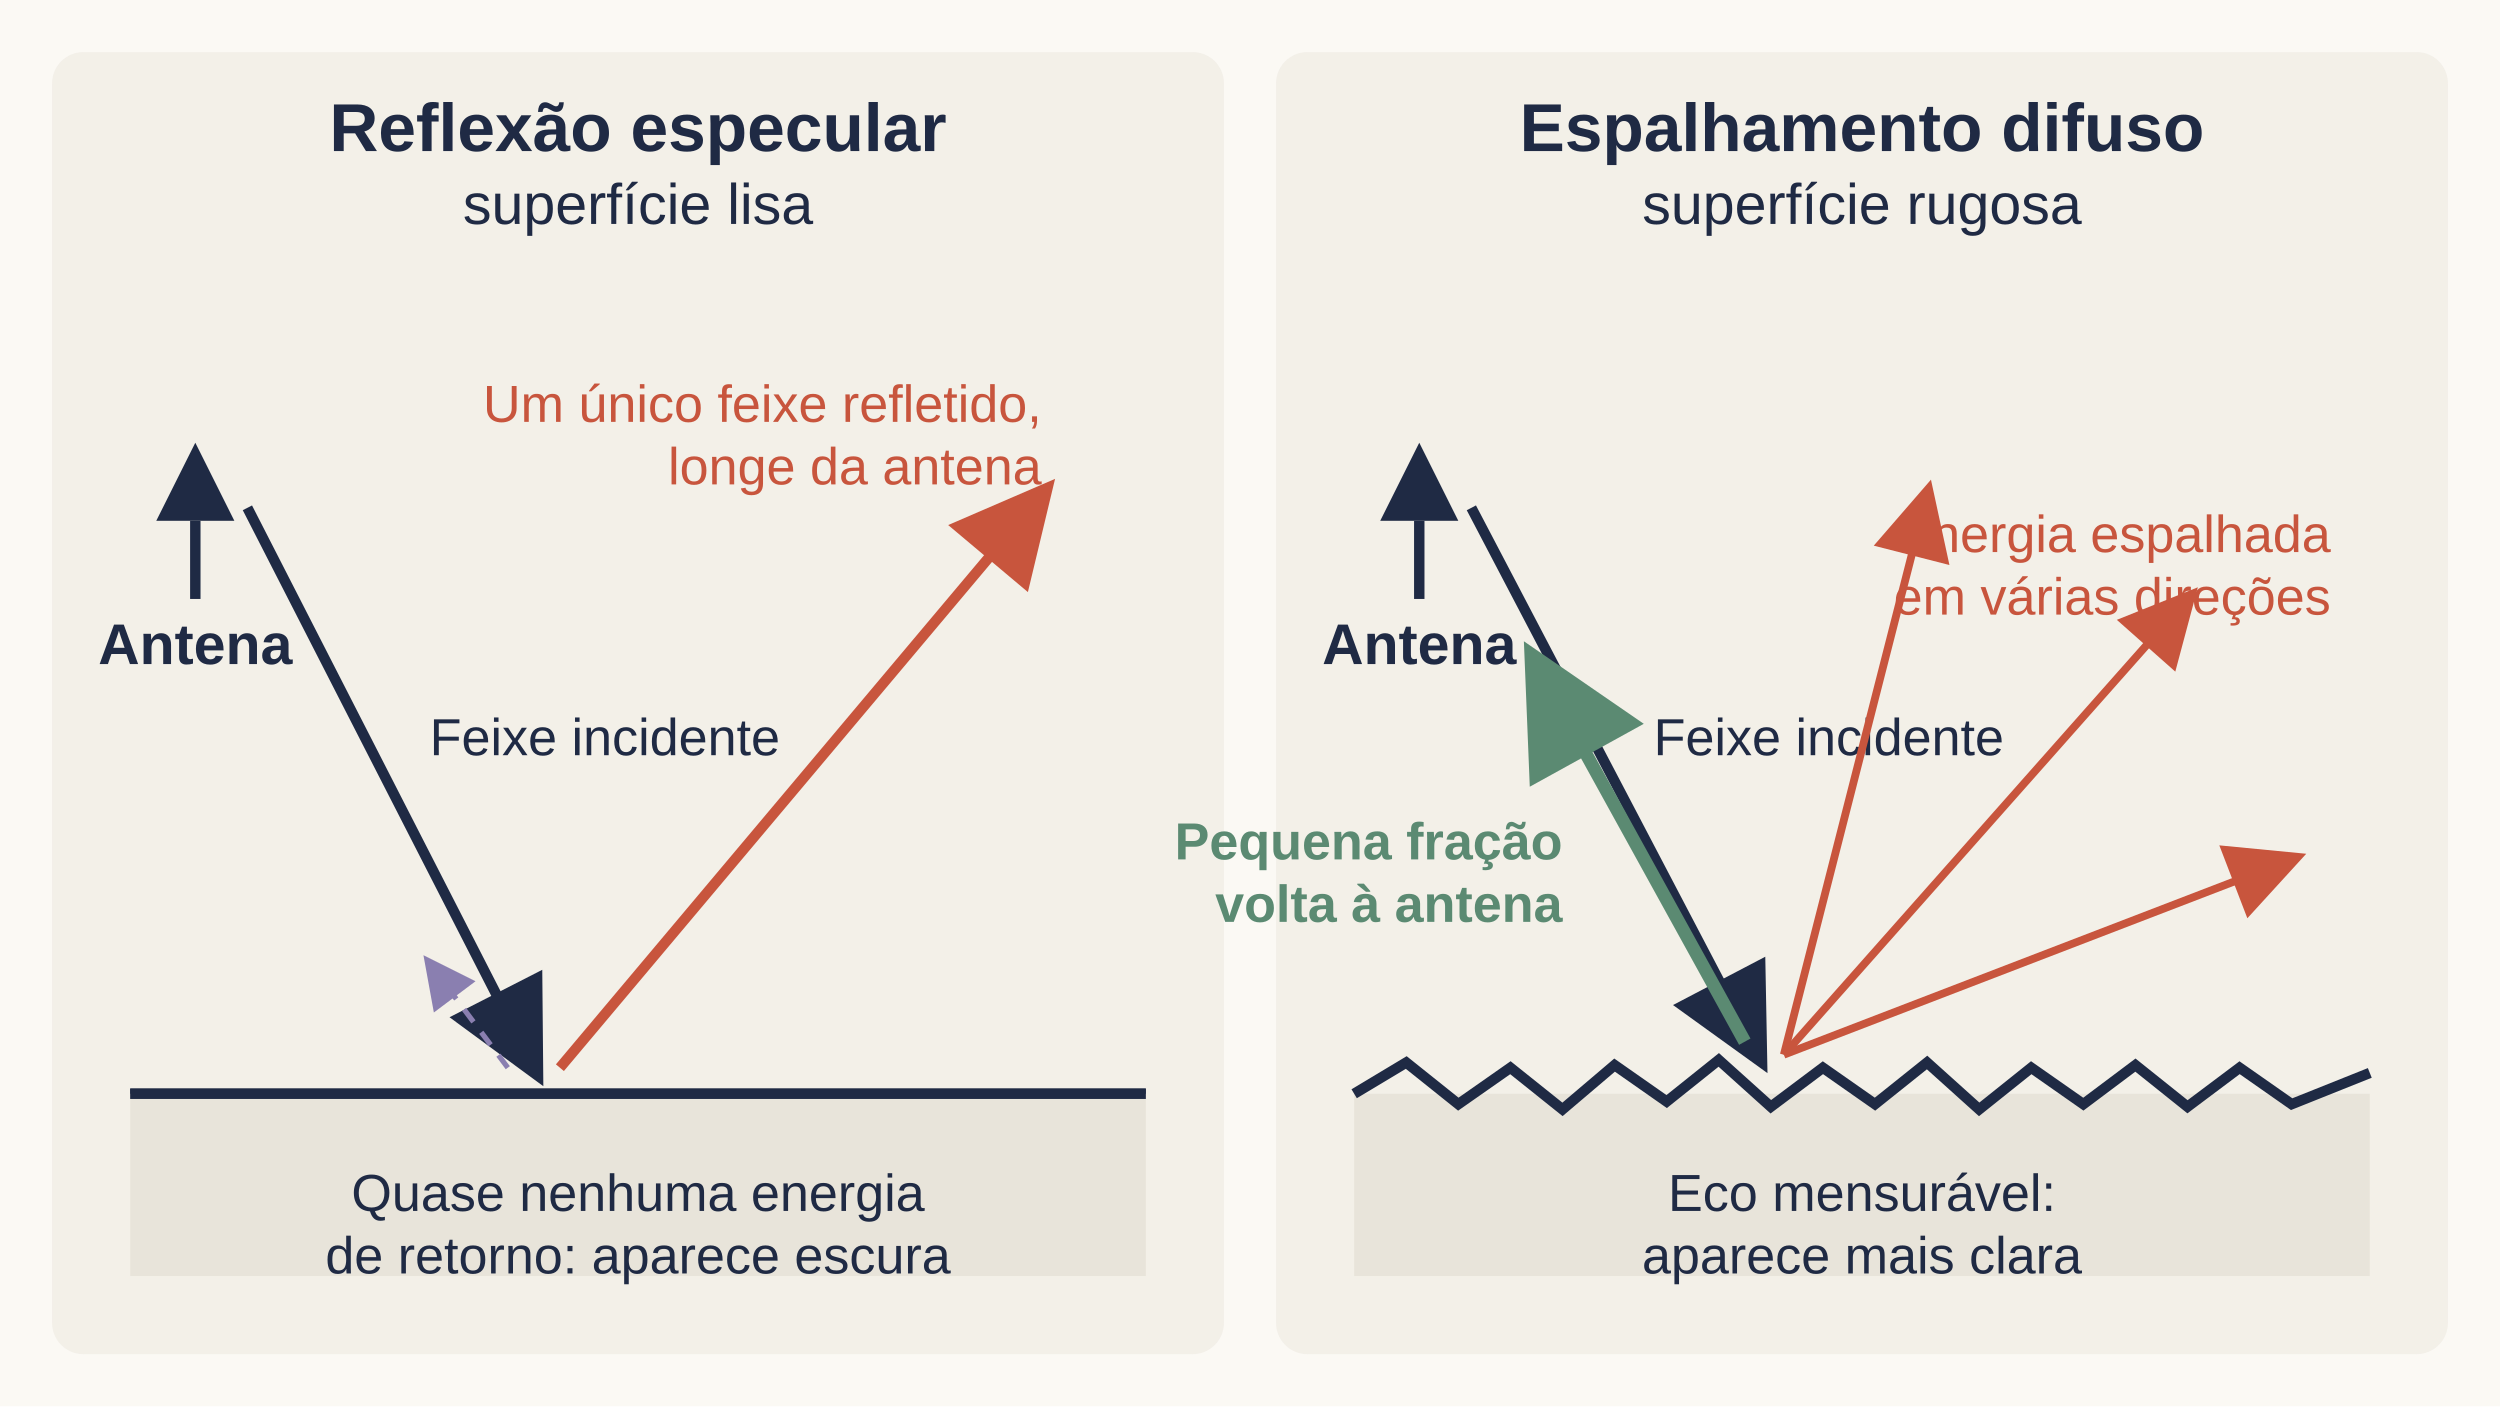
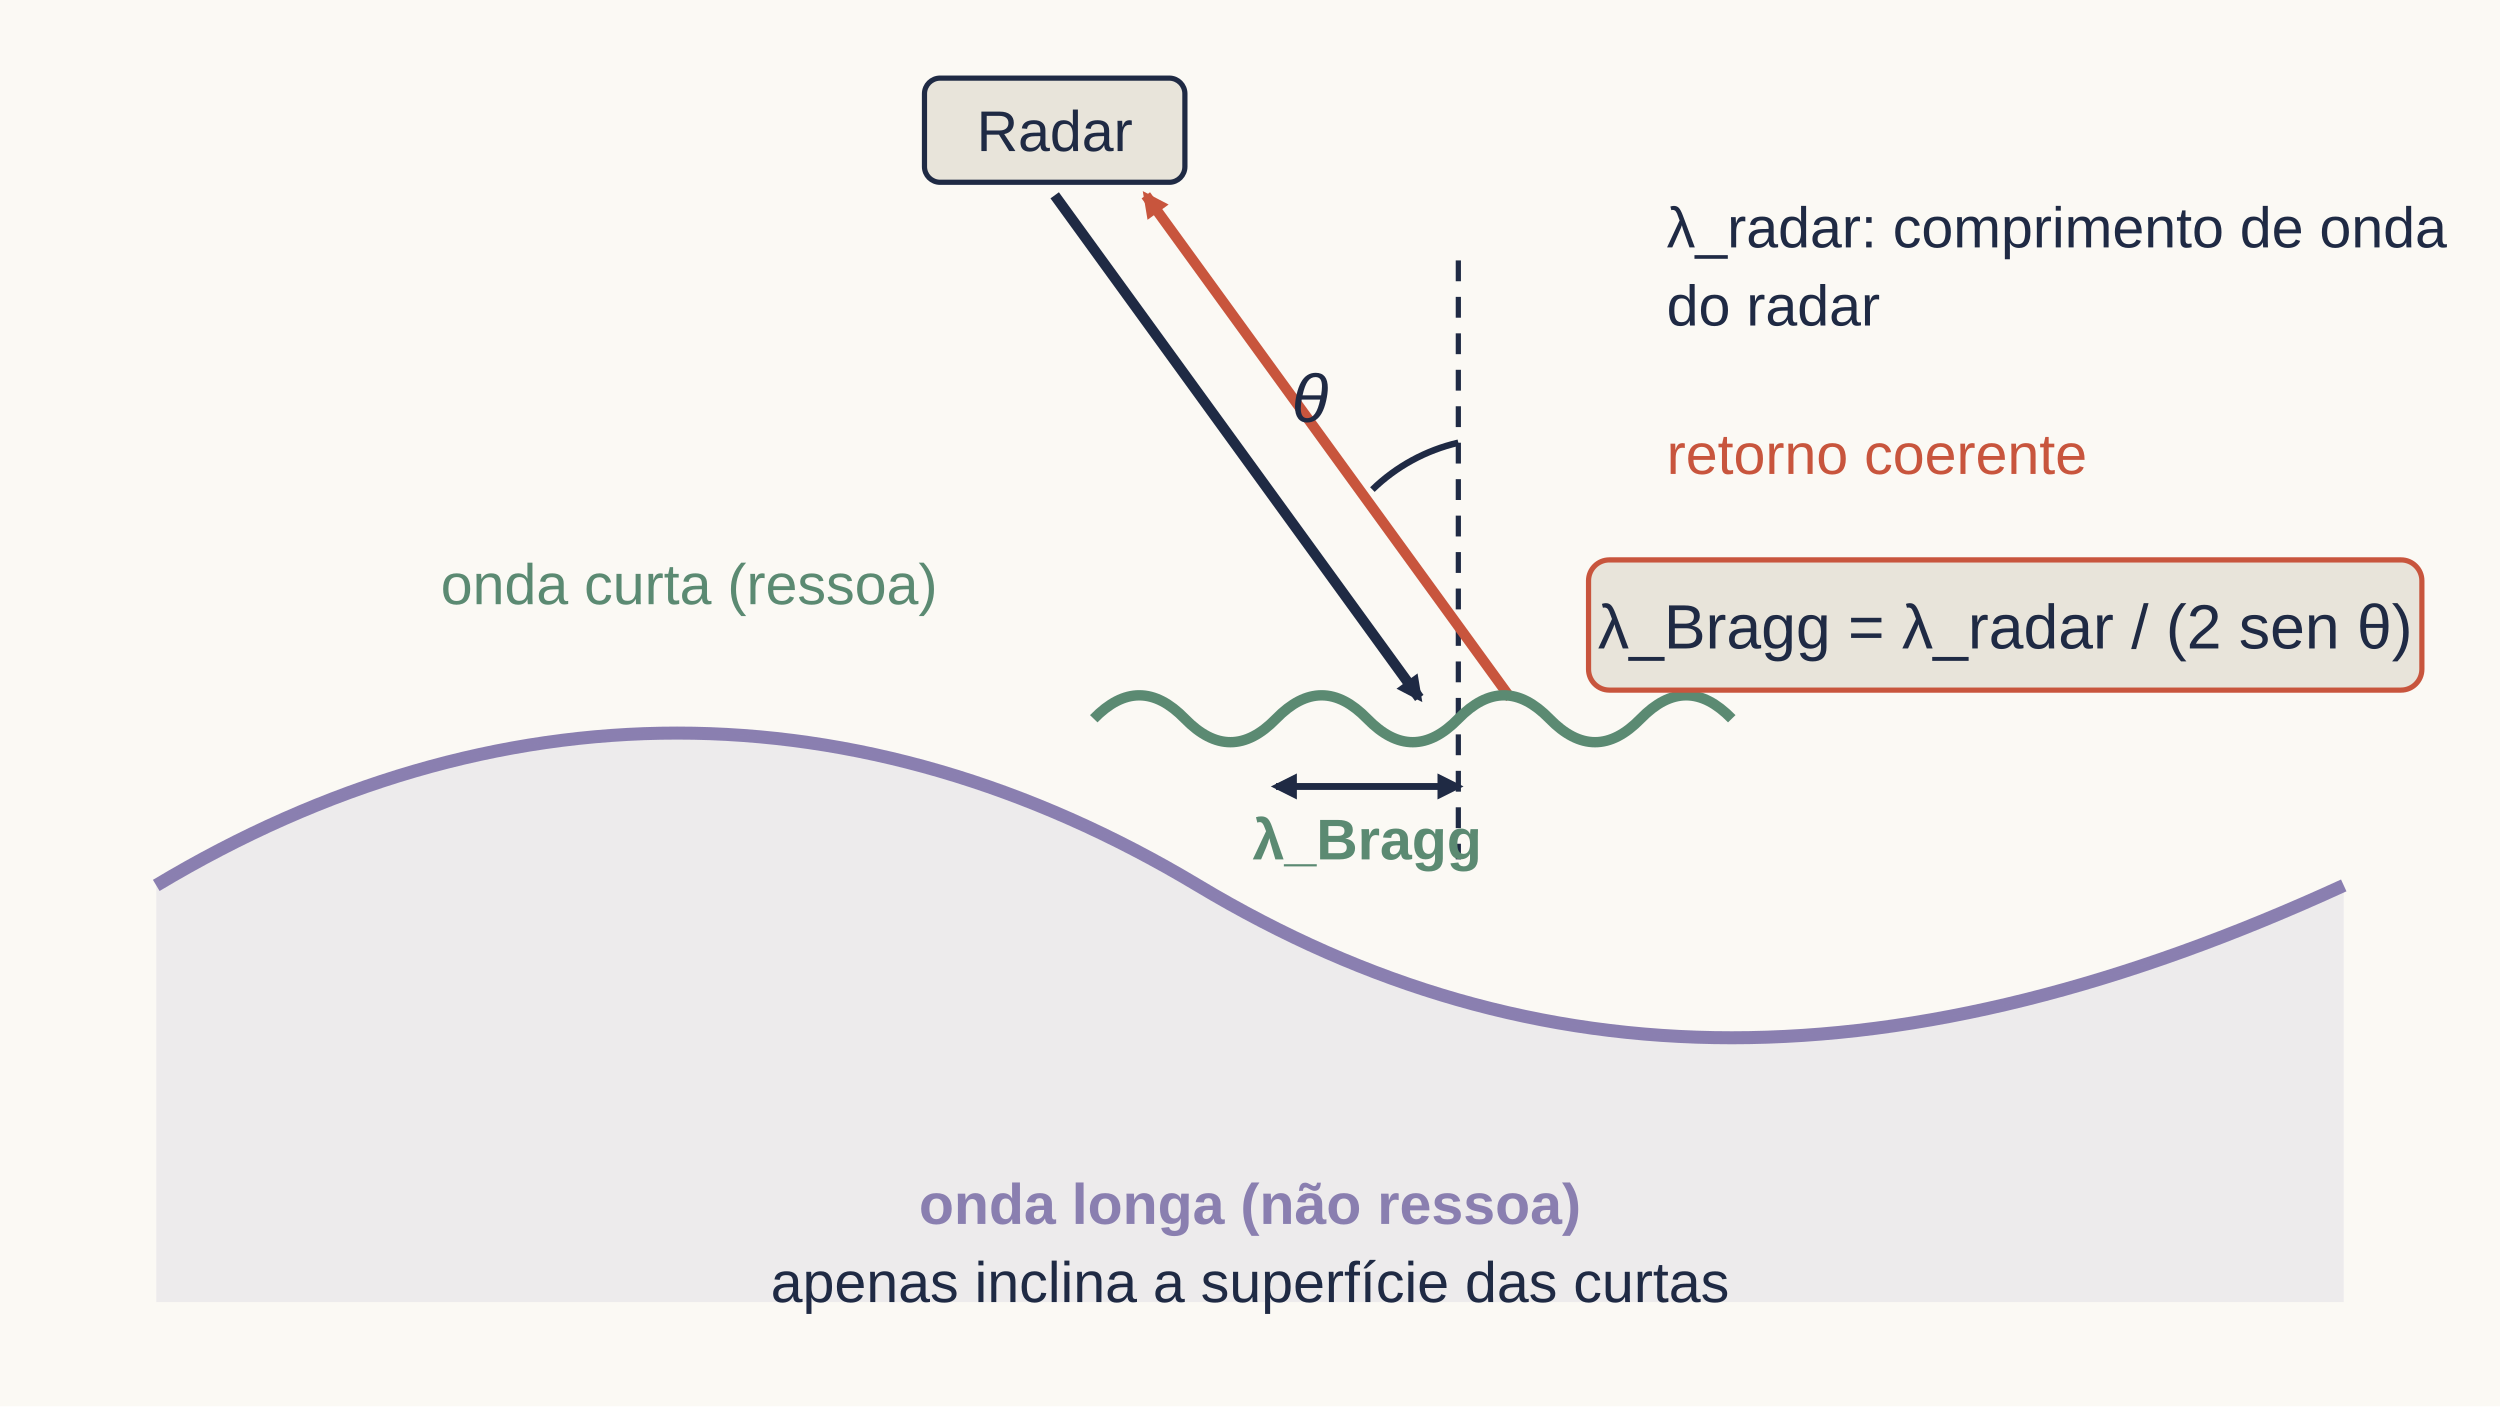
- <svg xmlns="http://www.w3.org/2000/svg" viewBox="0 0 960 540" role="img" aria-label="Dois painéis: à esquerda, superfície lisa com reflexão especular, o feixe sai numa única direção e quase nada volta à antena; à direita, superfície rugosa com espalhamento difuso, a energia sai em várias direções e uma pequena parte volta à antena.">
+ <svg xmlns="http://www.w3.org/2000/svg" viewBox="0 0 960 540" role="img" aria-label="Espalhamento de Bragg: feixe de radar incidente com ângulo θ sobre uma onda curta de comprimento λ_Bragg igual a λ_radar dividido por 2 sen θ, com retorno coerente ao radar; onda longa de fundo não ressoa">
  <defs>
-     <marker id="aN" markerWidth="10" markerHeight="10" refX="8" refY="5" orient="auto">
+     <marker id="aB" markerWidth="10" markerHeight="10" refX="8" refY="5" orient="auto" markerUnits="userSpaceOnUse">
      <path d="M0,0 L10,5 L0,10 Z" fill="#1f2a44" />
    </marker>
-     <marker id="aT" markerWidth="10" markerHeight="10" refX="8" refY="5" orient="auto">
+     <marker id="aT" markerWidth="10" markerHeight="10" refX="8" refY="5" orient="auto" markerUnits="userSpaceOnUse">
      <path d="M0,0 L10,5 L0,10 Z" fill="#c8553d" />
-     </marker>
-     <marker id="aV" markerWidth="10" markerHeight="10" refX="8" refY="5" orient="auto">
-       <path d="M0,0 L10,5 L0,10 Z" fill="#5b8a72" />
-     </marker>
-     <marker id="aL" markerWidth="10" markerHeight="10" refX="8" refY="5" orient="auto">
-       <path d="M0,0 L10,5 L0,10 Z" fill="#8a7fb0" />
    </marker>
  </defs>
  <rect width="960" height="540" fill="#fbf9f4" />
-   <rect x="20" y="20" width="450" height="500" rx="12" fill="#e8e4da" opacity="0.45" />
-   <rect x="490" y="20" width="450" height="500" rx="12" fill="#e8e4da" opacity="0.45" />
-   <text x="245" y="58" text-anchor="middle" font-family="Arial, Helvetica, sans-serif" font-size="26" font-weight="bold" fill="#1f2a44">Reflexão especular</text>
-   <text x="245" y="86" text-anchor="middle" font-family="Arial, Helvetica, sans-serif" font-size="22" fill="#1f2a44">superfície lisa</text>
-   <text x="715" y="58" text-anchor="middle" font-family="Arial, Helvetica, sans-serif" font-size="26" font-weight="bold" fill="#1f2a44">Espalhamento difuso</text>
-   <text x="715" y="86" text-anchor="middle" font-family="Arial, Helvetica, sans-serif" font-size="22" fill="#1f2a44">superfície rugosa</text>
-   <g>
-     <line x1="50" y1="420" x2="440" y2="420" stroke="#1f2a44" stroke-width="4" />
-     <rect x="50" y="420" width="390" height="70" fill="#e8e4da" />
-     <line x1="50" y1="420" x2="440" y2="420" stroke="#1f2a44" stroke-width="4" />
-     <line x1="75" y1="230" x2="75" y2="200" stroke="#1f2a44" stroke-width="4" />
-     <path d="M60,200 L90,200 L75,170 Z" fill="#1f2a44" />
-     <text x="75" y="255" text-anchor="middle" font-family="Arial, Helvetica, sans-serif" font-size="22" font-weight="bold" fill="#1f2a44">Antena</text>
-     <line x1="95" y1="195" x2="205" y2="410" stroke="#1f2a44" stroke-width="4" marker-end="url(#aN)" />
-     <text x="165" y="290" font-family="Arial, Helvetica, sans-serif" font-size="20" fill="#1f2a44">Feixe incidente</text>
-     <line x1="215" y1="410" x2="400" y2="190" stroke="#c8553d" stroke-width="4" marker-end="url(#aT)" />
-     <text x="400" y="162" text-anchor="end" font-family="Arial, Helvetica, sans-serif" font-size="20" fill="#c8553d">Um único feixe refletido,</text>
-     <text x="400" y="186" text-anchor="end" font-family="Arial, Helvetica, sans-serif" font-size="20" fill="#c8553d">longe da antena</text>
-     <line x1="195" y1="410" x2="165" y2="370" stroke="#8a7fb0" stroke-width="2" stroke-dasharray="6 5" marker-end="url(#aL)" />
-     <text x="245" y="465" text-anchor="middle" font-family="Arial, Helvetica, sans-serif" font-size="20" fill="#1f2a44">Quase nenhuma energia</text>
-     <text x="245" y="489" text-anchor="middle" font-family="Arial, Helvetica, sans-serif" font-size="20" fill="#1f2a44">de retorno: aparece escura</text>
-   </g>
-   <g>
-     <rect x="520" y="420" width="390" height="70" fill="#e8e4da" />
-     <path d="M520,420 L540,408 L560,424 L580,410 L600,426 L620,409 L640,423 L660,407 L680,425 L700,410 L720,424 L740,408 L760,426 L780,410 L800,424 L820,409 L840,425 L860,410 L880,424 L910,412" fill="none" stroke="#1f2a44" stroke-width="4" />
-     <line x1="545" y1="230" x2="545" y2="200" stroke="#1f2a44" stroke-width="4" />
-     <path d="M530,200 L560,200 L545,170 Z" fill="#1f2a44" />
-     <text x="545" y="255" text-anchor="middle" font-family="Arial, Helvetica, sans-serif" font-size="22" font-weight="bold" fill="#1f2a44">Antena</text>
-     <line x1="565" y1="195" x2="675" y2="405" stroke="#1f2a44" stroke-width="4" marker-end="url(#aN)" />
-     <text x="635" y="290" font-family="Arial, Helvetica, sans-serif" font-size="20" fill="#1f2a44">Feixe incidente</text>
-     <line x1="685" y1="405" x2="880" y2="330" stroke="#c8553d" stroke-width="3" marker-end="url(#aT)" />
-     <line x1="685" y1="405" x2="840" y2="230" stroke="#c8553d" stroke-width="3" marker-end="url(#aT)" />
-     <line x1="685" y1="405" x2="740" y2="190" stroke="#c8553d" stroke-width="3" marker-end="url(#aT)" />
-     <line x1="685" y1="405" x2="660" y2="300" stroke="#c8553d" stroke-width="3" marker-end="url(#aT)" opacity="0" />
-     <line x1="685" y1="405" x2="600" y2="330" stroke="#c8553d" stroke-width="3" marker-end="url(#aT)" opacity="0" />
-     <text x="895" y="212" text-anchor="end" font-family="Arial, Helvetica, sans-serif" font-size="20" fill="#c8553d">Energia espalhada</text>
-     <text x="895" y="236" text-anchor="end" font-family="Arial, Helvetica, sans-serif" font-size="20" fill="#c8553d">em várias direções</text>
-     <line x1="670" y1="400" x2="590" y2="255" stroke="#5b8a72" stroke-width="5" marker-end="url(#aV)" />
-     <text x="600" y="330" text-anchor="end" font-family="Arial, Helvetica, sans-serif" font-size="20" font-weight="bold" fill="#5b8a72">Pequena fração</text>
-     <text x="600" y="354" text-anchor="end" font-family="Arial, Helvetica, sans-serif" font-size="20" font-weight="bold" fill="#5b8a72">volta à antena</text>
-     <text x="715" y="465" text-anchor="middle" font-family="Arial, Helvetica, sans-serif" font-size="20" fill="#1f2a44">Eco mensurável:</text>
-     <text x="715" y="489" text-anchor="middle" font-family="Arial, Helvetica, sans-serif" font-size="20" fill="#1f2a44">aparece mais clara</text>
-   </g>
+   <rect x="355" y="30" width="100" height="40" rx="6" fill="#e8e4da" stroke="#1f2a44" stroke-width="2" />
+   <text x="405" y="58" font-family="Arial, Helvetica, sans-serif" font-size="22" fill="#1f2a44" text-anchor="middle">Radar</text>
+   <line x1="560" y1="100" x2="560" y2="330" stroke="#1f2a44" stroke-width="2" stroke-dasharray="8 6" />
+   <line x1="405" y1="75" x2="545" y2="268" stroke="#1f2a44" stroke-width="4" marker-end="url(#aB)" />
+   <line x1="580" y1="268" x2="440" y2="75" stroke="#c8553d" stroke-width="4" marker-end="url(#aT)" />
+   <path d="M 560 170 A 70 70 0 0 0 527 188" fill="none" stroke="#1f2a44" stroke-width="2.5" />
+   <text x="496" y="162" font-family="Arial, Helvetica, sans-serif" font-size="26" font-style="italic" fill="#1f2a44">θ</text>
+   <path d="M 60 340 C 190 262, 330 262, 460 340 S 730 418, 900 340" fill="none" stroke="#8a7fb0" stroke-width="5" />
+   <path d="M 60 340 C 190 262, 330 262, 460 340 S 730 418, 900 340 L 900 500 L 60 500 Z" fill="#8a7fb0" fill-opacity="0.12" />
+   <path d="M 420 276 q 17.5 -18 35 0 t 35 0 t 35 0 t 35 0 t 35 0 t 35 0 t 35 0" fill="none" stroke="#5b8a72" stroke-width="4" />
+   <line x1="490" y1="302" x2="560" y2="302" stroke="#1f2a44" stroke-width="2.5" marker-end="url(#aB)" />
+   <line x1="560" y1="302" x2="490" y2="302" stroke="#1f2a44" stroke-width="2.5" marker-end="url(#aB)" />
+   <text x="525" y="330" font-family="Arial, Helvetica, sans-serif" font-size="22" fill="#5b8a72" font-weight="bold" text-anchor="middle">λ_Bragg</text>
+   <text x="640" y="95" font-family="Arial, Helvetica, sans-serif" font-size="22" fill="#1f2a44">λ_radar: comprimento de onda</text>
+   <text x="640" y="125" font-family="Arial, Helvetica, sans-serif" font-size="22" fill="#1f2a44">do radar</text>
+   <text x="640" y="182" font-family="Arial, Helvetica, sans-serif" font-size="22" fill="#c8553d">retorno coerente</text>
+   <rect x="610" y="215" width="320" height="50" rx="8" fill="#e8e4da" stroke="#c8553d" stroke-width="2" />
+   <text x="770" y="249" font-family="Arial, Helvetica, sans-serif" font-size="24" fill="#1f2a44" text-anchor="middle">λ_Bragg = λ_radar / (2 sen θ)</text>
+   <text x="360" y="232" font-family="Arial, Helvetica, sans-serif" font-size="22" fill="#5b8a72" text-anchor="end">onda curta (ressoa)</text>
+   <text x="480" y="470" font-family="Arial, Helvetica, sans-serif" font-size="22" fill="#8a7fb0" font-weight="bold" text-anchor="middle">onda longa (não ressoa)</text>
+   <text x="480" y="500" font-family="Arial, Helvetica, sans-serif" font-size="22" fill="#1f2a44" text-anchor="middle">apenas inclina a superfície das curtas</text>
</svg>
